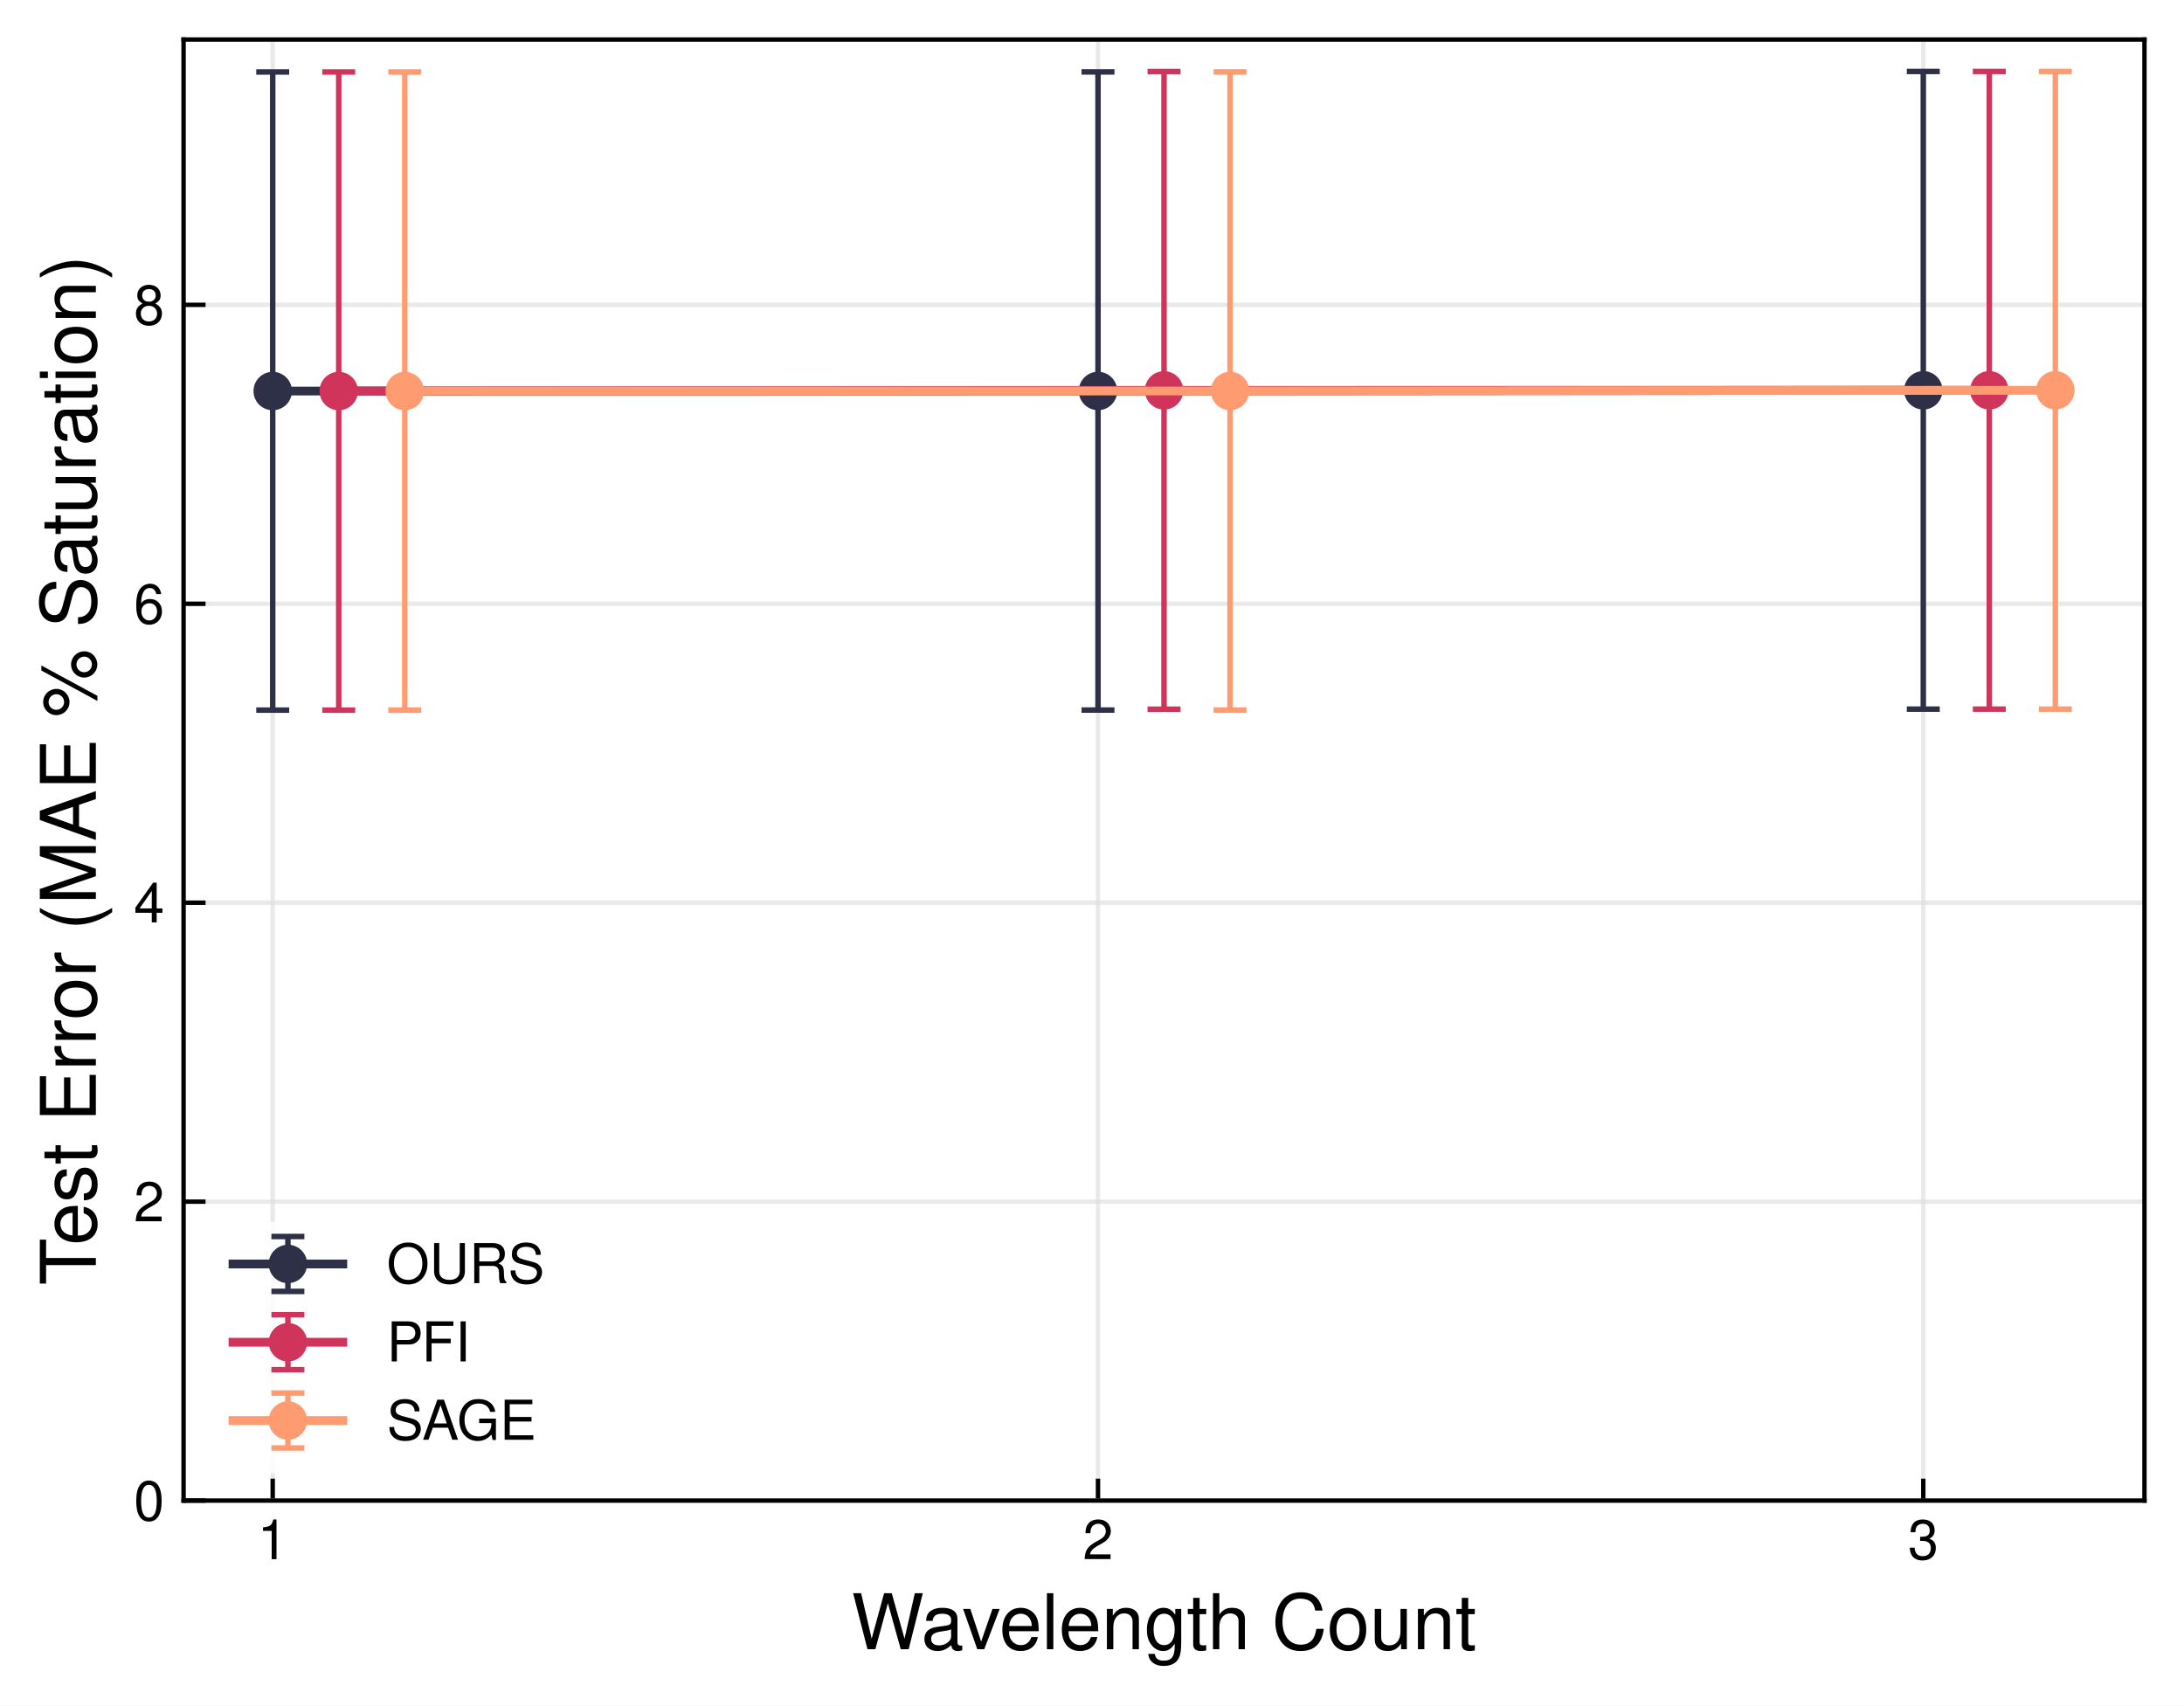
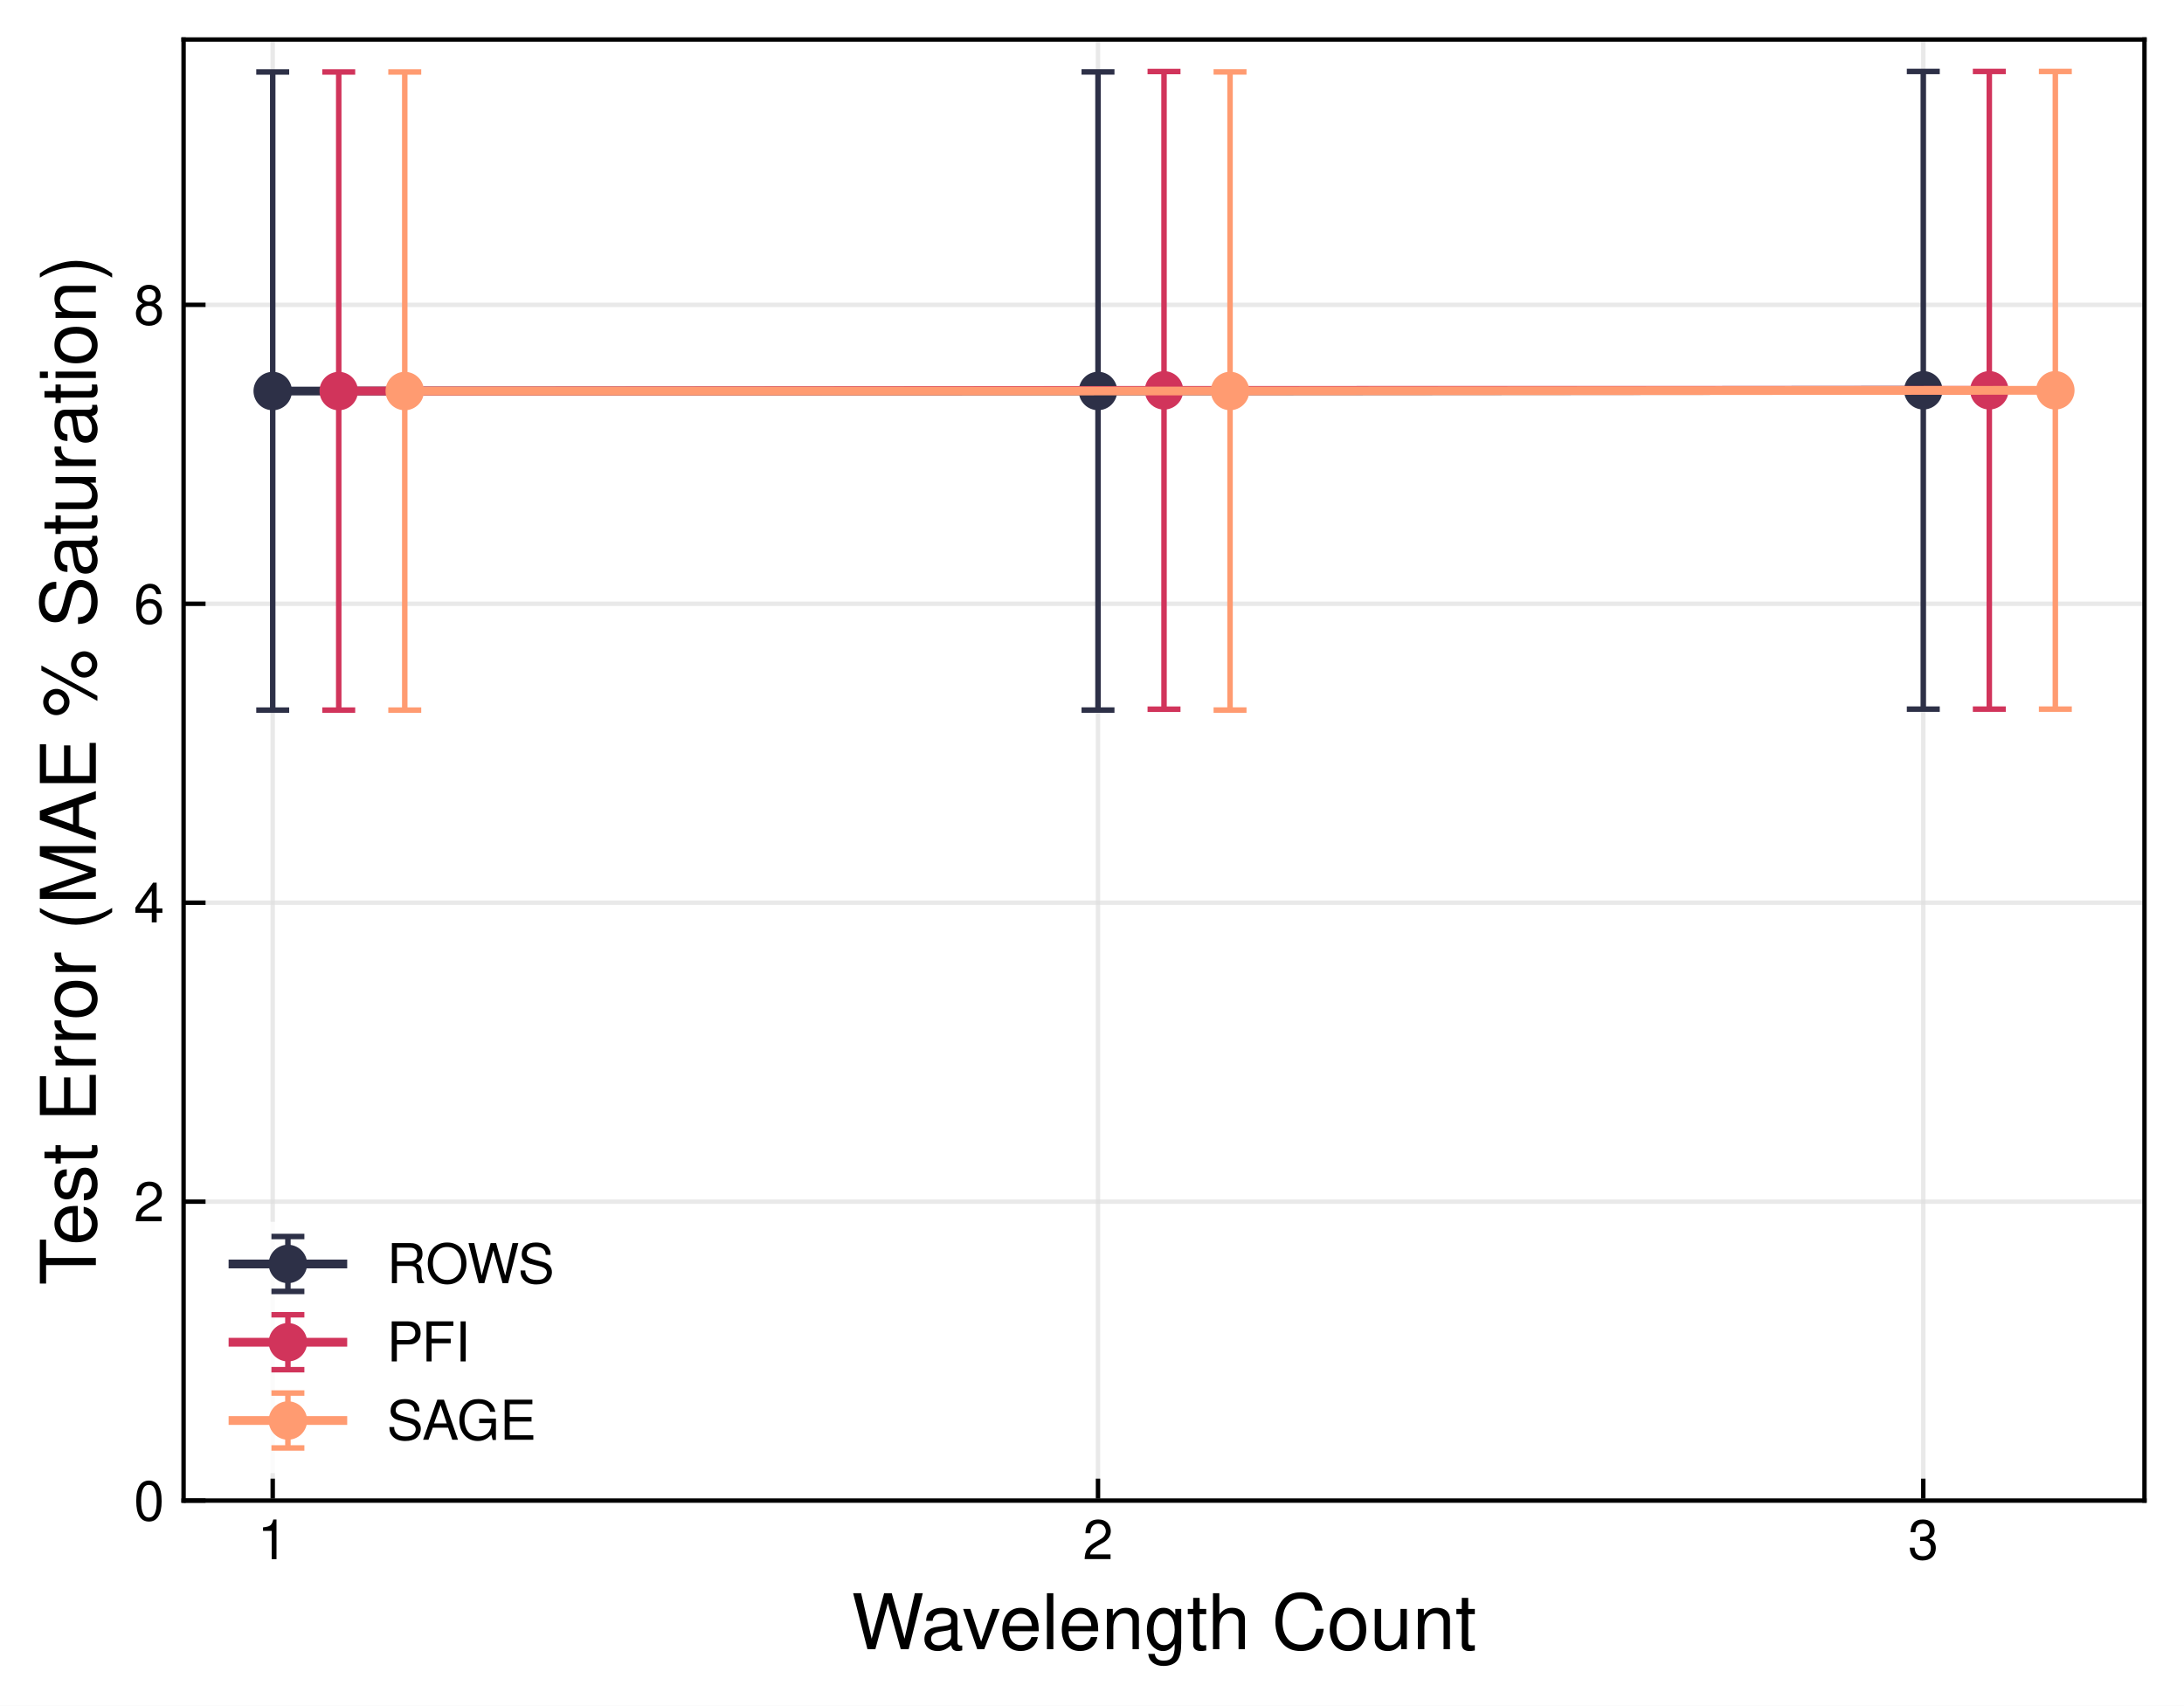
<svg xmlns="http://www.w3.org/2000/svg" xmlns:xlink="http://www.w3.org/1999/xlink" width="397.754pt" height="310.684pt" viewBox="0 0 397.754 310.684" version="1.1">
  <defs>
    <style type="text/css">*{stroke-linejoin: round; stroke-linecap: butt}</style>
  </defs>
  <g id="figure_1">
    <g id="patch_1">
      <path d="M 0 310.684  L 397.754 310.684  L 397.754 0  L 0 0  z " style="fill: #ffffff" />
    </g>
    <g id="axes_1">
      <g id="patch_2">
        <path d="M 33.434 273.312  L 390.554 273.312  L 390.554 7.2  L 33.434 7.2  z " style="fill: #ffffff" />
      </g>
      <g id="matplotlib.axis_1">
        <g id="xtick_1">
          <g id="line2d_1">
-             <path d="M 49.667 273.312  L 49.667 7.2  " clip-path="url(#pc910e4d318)" style="fill: none; stroke: #e0e0e0; stroke-opacity: 0.7; stroke-width: 0.8; stroke-linecap: square" />
+             <path d="M 49.667 273.312  L 49.667 7.2  " clip-path="url(#pfe9e14d41d)" style="fill: none; stroke: #e0e0e0; stroke-opacity: 0.7; stroke-width: 0.8; stroke-linecap: square" />
          </g>
          <g id="line2d_2">
            <defs>
-               <path id="m9c825c0946" d="M 0 0  L 0 -4  " style="stroke: #000000; stroke-width: 0.8" />
+               <path id="m5a51a9e2c1" d="M 0 0  L 0 -4  " style="stroke: #000000; stroke-width: 0.8" />
            </defs>
            <g>
-               <use xlink:href="#m9c825c0946" x="49.667" y="273.312" style="stroke: #000000; stroke-width: 0.8" />
+               <use xlink:href="#m5a51a9e2c1" x="49.667" y="273.312" style="stroke: #000000; stroke-width: 0.8" />
            </g>
          </g>
          <g id="text_1">
            <text style="font-size: 10px; font-family: 'Helvetica', 'Arial', sans-serif; text-anchor: middle" x="49.667" y="283.985" transform="rotate(-0 49.66679 283.9854)">1</text>
          </g>
        </g>
        <g id="xtick_2">
          <g id="line2d_3">
-             <path d="M 199.97 273.312  L 199.97 7.2  " clip-path="url(#pc910e4d318)" style="fill: none; stroke: #e0e0e0; stroke-opacity: 0.7; stroke-width: 0.8; stroke-linecap: square" />
+             <path d="M 199.97 273.312  L 199.97 7.2  " clip-path="url(#pfe9e14d41d)" style="fill: none; stroke: #e0e0e0; stroke-opacity: 0.7; stroke-width: 0.8; stroke-linecap: square" />
          </g>
          <g id="line2d_4">
            <g>
-               <use xlink:href="#m9c825c0946" x="199.97" y="273.312" style="stroke: #000000; stroke-width: 0.8" />
+               <use xlink:href="#m5a51a9e2c1" x="199.97" y="273.312" style="stroke: #000000; stroke-width: 0.8" />
            </g>
          </g>
          <g id="text_2">
            <text style="font-size: 10px; font-family: 'Helvetica', 'Arial', sans-serif; text-anchor: middle" x="199.97" y="283.985" transform="rotate(-0 199.9698 283.9854)">2</text>
          </g>
        </g>
        <g id="xtick_3">
          <g id="line2d_5">
-             <path d="M 350.273 273.312  L 350.273 7.2  " clip-path="url(#pc910e4d318)" style="fill: none; stroke: #e0e0e0; stroke-opacity: 0.7; stroke-width: 0.8; stroke-linecap: square" />
+             <path d="M 350.273 273.312  L 350.273 7.2  " clip-path="url(#pfe9e14d41d)" style="fill: none; stroke: #e0e0e0; stroke-opacity: 0.7; stroke-width: 0.8; stroke-linecap: square" />
          </g>
          <g id="line2d_6">
            <g>
-               <use xlink:href="#m9c825c0946" x="350.273" y="273.312" style="stroke: #000000; stroke-width: 0.8" />
+               <use xlink:href="#m5a51a9e2c1" x="350.273" y="273.312" style="stroke: #000000; stroke-width: 0.8" />
            </g>
          </g>
          <g id="text_3">
            <text style="font-size: 10px; font-family: 'Helvetica', 'Arial', sans-serif; text-anchor: middle" x="350.273" y="283.985" transform="rotate(-0 350.2729 283.9854)">3</text>
          </g>
        </g>
        <g id="text_4">
          <text style="font-size: 14px; font-family: 'Helvetica', 'Arial', sans-serif; text-anchor: middle" x="211.994" y="300.386" transform="rotate(-0 211.9941 300.3861)">Wavelength Count</text>
        </g>
      </g>
      <g id="matplotlib.axis_2">
        <g id="ytick_1">
          <g id="line2d_7">
-             <path d="M 33.434 273.312  L 390.554 273.312  " clip-path="url(#pc910e4d318)" style="fill: none; stroke: #e0e0e0; stroke-opacity: 0.7; stroke-width: 0.8; stroke-linecap: square" />
+             <path d="M 33.434 273.312  L 390.554 273.312  " clip-path="url(#pfe9e14d41d)" style="fill: none; stroke: #e0e0e0; stroke-opacity: 0.7; stroke-width: 0.8; stroke-linecap: square" />
          </g>
          <g id="line2d_8">
            <defs>
-               <path id="m5aedd4eaf8" d="M 0 0  L 4 0  " style="stroke: #000000; stroke-width: 0.8" />
+               <path id="meeebd68d1a" d="M 0 0  L 4 0  " style="stroke: #000000; stroke-width: 0.8" />
            </defs>
            <g>
-               <use xlink:href="#m5aedd4eaf8" x="33.434" y="273.312" style="stroke: #000000; stroke-width: 0.8" />
+               <use xlink:href="#meeebd68d1a" x="33.434" y="273.312" style="stroke: #000000; stroke-width: 0.8" />
            </g>
          </g>
          <g id="text_5">
            <text style="font-size: 10px; font-family: 'Helvetica', 'Arial', sans-serif; text-anchor: end" x="29.934" y="276.899" transform="rotate(-0 29.93406 276.8987)">0</text>
          </g>
        </g>
        <g id="ytick_2">
          <g id="line2d_9">
-             <path d="M 33.434 218.864  L 390.554 218.864  " clip-path="url(#pc910e4d318)" style="fill: none; stroke: #e0e0e0; stroke-opacity: 0.7; stroke-width: 0.8; stroke-linecap: square" />
+             <path d="M 33.434 218.864  L 390.554 218.864  " clip-path="url(#pfe9e14d41d)" style="fill: none; stroke: #e0e0e0; stroke-opacity: 0.7; stroke-width: 0.8; stroke-linecap: square" />
          </g>
          <g id="line2d_10">
            <g>
-               <use xlink:href="#m5aedd4eaf8" x="33.434" y="218.864" style="stroke: #000000; stroke-width: 0.8" />
+               <use xlink:href="#meeebd68d1a" x="33.434" y="218.864" style="stroke: #000000; stroke-width: 0.8" />
            </g>
          </g>
          <g id="text_6">
            <text style="font-size: 10px; font-family: 'Helvetica', 'Arial', sans-serif; text-anchor: end" x="29.934" y="222.451" transform="rotate(-0 29.93406 222.4511)">2</text>
          </g>
        </g>
        <g id="ytick_3">
          <g id="line2d_11">
-             <path d="M 33.434 164.417  L 390.554 164.417  " clip-path="url(#pc910e4d318)" style="fill: none; stroke: #e0e0e0; stroke-opacity: 0.7; stroke-width: 0.8; stroke-linecap: square" />
+             <path d="M 33.434 164.417  L 390.554 164.417  " clip-path="url(#pfe9e14d41d)" style="fill: none; stroke: #e0e0e0; stroke-opacity: 0.7; stroke-width: 0.8; stroke-linecap: square" />
          </g>
          <g id="line2d_12">
            <g>
-               <use xlink:href="#m5aedd4eaf8" x="33.434" y="164.417" style="stroke: #000000; stroke-width: 0.8" />
+               <use xlink:href="#meeebd68d1a" x="33.434" y="164.417" style="stroke: #000000; stroke-width: 0.8" />
            </g>
          </g>
          <g id="text_7">
            <text style="font-size: 10px; font-family: 'Helvetica', 'Arial', sans-serif; text-anchor: end" x="29.934" y="168.003" transform="rotate(-0 29.93406 168.0035)">4</text>
          </g>
        </g>
        <g id="ytick_4">
          <g id="line2d_13">
-             <path d="M 33.434 109.969  L 390.554 109.969  " clip-path="url(#pc910e4d318)" style="fill: none; stroke: #e0e0e0; stroke-opacity: 0.7; stroke-width: 0.8; stroke-linecap: square" />
+             <path d="M 33.434 109.969  L 390.554 109.969  " clip-path="url(#pfe9e14d41d)" style="fill: none; stroke: #e0e0e0; stroke-opacity: 0.7; stroke-width: 0.8; stroke-linecap: square" />
          </g>
          <g id="line2d_14">
            <g>
-               <use xlink:href="#m5aedd4eaf8" x="33.434" y="109.969" style="stroke: #000000; stroke-width: 0.8" />
+               <use xlink:href="#meeebd68d1a" x="33.434" y="109.969" style="stroke: #000000; stroke-width: 0.8" />
            </g>
          </g>
          <g id="text_8">
            <text style="font-size: 10px; font-family: 'Helvetica', 'Arial', sans-serif; text-anchor: end" x="29.934" y="113.556" transform="rotate(-0 29.93406 113.5559)">6</text>
          </g>
        </g>
        <g id="ytick_5">
          <g id="line2d_15">
-             <path d="M 33.434 55.522  L 390.554 55.522  " clip-path="url(#pc910e4d318)" style="fill: none; stroke: #e0e0e0; stroke-opacity: 0.7; stroke-width: 0.8; stroke-linecap: square" />
+             <path d="M 33.434 55.522  L 390.554 55.522  " clip-path="url(#pfe9e14d41d)" style="fill: none; stroke: #e0e0e0; stroke-opacity: 0.7; stroke-width: 0.8; stroke-linecap: square" />
          </g>
          <g id="line2d_16">
            <g>
-               <use xlink:href="#m5aedd4eaf8" x="33.434" y="55.522" style="stroke: #000000; stroke-width: 0.8" />
+               <use xlink:href="#meeebd68d1a" x="33.434" y="55.522" style="stroke: #000000; stroke-width: 0.8" />
            </g>
          </g>
          <g id="text_9">
            <text style="font-size: 10px; font-family: 'Helvetica', 'Arial', sans-serif; text-anchor: end" x="29.934" y="59.108" transform="rotate(-0 29.93406 59.10823)">8</text>
          </g>
        </g>
        <g id="text_10">
          <text style="font-size: 14px; font-family: 'Helvetica', 'Arial', sans-serif; text-anchor: middle" x="17.455" y="140.256" transform="rotate(-90 17.455 140.256)">Test Error (MAE % Saturation)</text>
        </g>
      </g>
      <g id="LineCollection_1">
-         <path d="M 49.667 129.341  L 49.667 13.108  " clip-path="url(#pc910e4d318)" style="fill: none; stroke: #2d3047" />
-         <path d="M 199.97 129.326  L 199.97 13.101  " clip-path="url(#pc910e4d318)" style="fill: none; stroke: #2d3047" />
-         <path d="M 350.273 129.158  L 350.273 13.016  " clip-path="url(#pc910e4d318)" style="fill: none; stroke: #2d3047" />
+         <path d="M 49.667 129.341  L 49.667 13.108  " clip-path="url(#pfe9e14d41d)" style="fill: none; stroke: #2d3047" />
+         <path d="M 199.97 129.326  L 199.97 13.101  " clip-path="url(#pfe9e14d41d)" style="fill: none; stroke: #2d3047" />
+         <path d="M 350.273 129.158  L 350.273 13.016  " clip-path="url(#pfe9e14d41d)" style="fill: none; stroke: #2d3047" />
      </g>
      <g id="line2d_17">
        <defs>
-           <path id="m3844f670c0" d="M 3 0  L -3 -0  " style="stroke: #2d3047" />
-         </defs>
-         <g clip-path="url(#pc910e4d318)">
-           <use xlink:href="#m3844f670c0" x="49.667" y="129.341" style="fill: #2d3047; stroke: #2d3047" />
-           <use xlink:href="#m3844f670c0" x="199.97" y="129.326" style="fill: #2d3047; stroke: #2d3047" />
-           <use xlink:href="#m3844f670c0" x="350.273" y="129.158" style="fill: #2d3047; stroke: #2d3047" />
+           <path id="m8d56b0773d" d="M 3 0  L -3 -0  " style="stroke: #2d3047" />
+         </defs>
+         <g clip-path="url(#pfe9e14d41d)">
+           <use xlink:href="#m8d56b0773d" x="49.667" y="129.341" style="fill: #2d3047; stroke: #2d3047" />
+           <use xlink:href="#m8d56b0773d" x="199.97" y="129.326" style="fill: #2d3047; stroke: #2d3047" />
+           <use xlink:href="#m8d56b0773d" x="350.273" y="129.158" style="fill: #2d3047; stroke: #2d3047" />
        </g>
      </g>
      <g id="line2d_18">
-         <g clip-path="url(#pc910e4d318)">
-           <use xlink:href="#m3844f670c0" x="49.667" y="13.108" style="fill: #2d3047; stroke: #2d3047" />
-           <use xlink:href="#m3844f670c0" x="199.97" y="13.101" style="fill: #2d3047; stroke: #2d3047" />
-           <use xlink:href="#m3844f670c0" x="350.273" y="13.016" style="fill: #2d3047; stroke: #2d3047" />
+         <g clip-path="url(#pfe9e14d41d)">
+           <use xlink:href="#m8d56b0773d" x="49.667" y="13.108" style="fill: #2d3047; stroke: #2d3047" />
+           <use xlink:href="#m8d56b0773d" x="199.97" y="13.101" style="fill: #2d3047; stroke: #2d3047" />
+           <use xlink:href="#m8d56b0773d" x="350.273" y="13.016" style="fill: #2d3047; stroke: #2d3047" />
        </g>
      </g>
      <g id="LineCollection_2">
-         <path d="M 61.691 129.341  L 61.691 13.108  " clip-path="url(#pc910e4d318)" style="fill: none; stroke: #d1345b" />
-         <path d="M 211.994 129.174  L 211.994 13.024  " clip-path="url(#pc910e4d318)" style="fill: none; stroke: #d1345b" />
-         <path d="M 362.297 129.158  L 362.297 13.016  " clip-path="url(#pc910e4d318)" style="fill: none; stroke: #d1345b" />
+         <path d="M 61.691 129.341  L 61.691 13.108  " clip-path="url(#pfe9e14d41d)" style="fill: none; stroke: #d1345b" />
+         <path d="M 211.994 129.174  L 211.994 13.024  " clip-path="url(#pfe9e14d41d)" style="fill: none; stroke: #d1345b" />
+         <path d="M 362.297 129.158  L 362.297 13.016  " clip-path="url(#pfe9e14d41d)" style="fill: none; stroke: #d1345b" />
      </g>
      <g id="line2d_19">
        <defs>
-           <path id="mbaa61c5028" d="M 3 0  L -3 -0  " style="stroke: #d1345b" />
-         </defs>
-         <g clip-path="url(#pc910e4d318)">
-           <use xlink:href="#mbaa61c5028" x="61.691" y="129.341" style="fill: #d1345b; stroke: #d1345b" />
-           <use xlink:href="#mbaa61c5028" x="211.994" y="129.174" style="fill: #d1345b; stroke: #d1345b" />
-           <use xlink:href="#mbaa61c5028" x="362.297" y="129.158" style="fill: #d1345b; stroke: #d1345b" />
+           <path id="m3e52e8c11d" d="M 3 0  L -3 -0  " style="stroke: #d1345b" />
+         </defs>
+         <g clip-path="url(#pfe9e14d41d)">
+           <use xlink:href="#m3e52e8c11d" x="61.691" y="129.341" style="fill: #d1345b; stroke: #d1345b" />
+           <use xlink:href="#m3e52e8c11d" x="211.994" y="129.174" style="fill: #d1345b; stroke: #d1345b" />
+           <use xlink:href="#m3e52e8c11d" x="362.297" y="129.158" style="fill: #d1345b; stroke: #d1345b" />
        </g>
      </g>
      <g id="line2d_20">
-         <g clip-path="url(#pc910e4d318)">
-           <use xlink:href="#mbaa61c5028" x="61.691" y="13.108" style="fill: #d1345b; stroke: #d1345b" />
-           <use xlink:href="#mbaa61c5028" x="211.994" y="13.024" style="fill: #d1345b; stroke: #d1345b" />
-           <use xlink:href="#mbaa61c5028" x="362.297" y="13.016" style="fill: #d1345b; stroke: #d1345b" />
+         <g clip-path="url(#pfe9e14d41d)">
+           <use xlink:href="#m3e52e8c11d" x="61.691" y="13.108" style="fill: #d1345b; stroke: #d1345b" />
+           <use xlink:href="#m3e52e8c11d" x="211.994" y="13.024" style="fill: #d1345b; stroke: #d1345b" />
+           <use xlink:href="#m3e52e8c11d" x="362.297" y="13.016" style="fill: #d1345b; stroke: #d1345b" />
        </g>
      </g>
      <g id="LineCollection_3">
-         <path d="M 73.715 129.341  L 73.715 13.108  " clip-path="url(#pc910e4d318)" style="fill: none; stroke: #ff9b71" />
-         <path d="M 224.018 129.326  L 224.018 13.101  " clip-path="url(#pc910e4d318)" style="fill: none; stroke: #ff9b71" />
-         <path d="M 374.321 129.158  L 374.321 13.016  " clip-path="url(#pc910e4d318)" style="fill: none; stroke: #ff9b71" />
+         <path d="M 73.715 129.341  L 73.715 13.108  " clip-path="url(#pfe9e14d41d)" style="fill: none; stroke: #ff9b71" />
+         <path d="M 224.018 129.326  L 224.018 13.101  " clip-path="url(#pfe9e14d41d)" style="fill: none; stroke: #ff9b71" />
+         <path d="M 374.321 129.158  L 374.321 13.016  " clip-path="url(#pfe9e14d41d)" style="fill: none; stroke: #ff9b71" />
      </g>
      <g id="line2d_21">
        <defs>
-           <path id="md6b6d2b4df" d="M 3 0  L -3 -0  " style="stroke: #ff9b71" />
-         </defs>
-         <g clip-path="url(#pc910e4d318)">
-           <use xlink:href="#md6b6d2b4df" x="73.715" y="129.341" style="fill: #ff9b71; stroke: #ff9b71" />
-           <use xlink:href="#md6b6d2b4df" x="224.018" y="129.326" style="fill: #ff9b71; stroke: #ff9b71" />
-           <use xlink:href="#md6b6d2b4df" x="374.321" y="129.158" style="fill: #ff9b71; stroke: #ff9b71" />
+           <path id="m4d1f9c2638" d="M 3 0  L -3 -0  " style="stroke: #ff9b71" />
+         </defs>
+         <g clip-path="url(#pfe9e14d41d)">
+           <use xlink:href="#m4d1f9c2638" x="73.715" y="129.341" style="fill: #ff9b71; stroke: #ff9b71" />
+           <use xlink:href="#m4d1f9c2638" x="224.018" y="129.326" style="fill: #ff9b71; stroke: #ff9b71" />
+           <use xlink:href="#m4d1f9c2638" x="374.321" y="129.158" style="fill: #ff9b71; stroke: #ff9b71" />
        </g>
      </g>
      <g id="line2d_22">
-         <g clip-path="url(#pc910e4d318)">
-           <use xlink:href="#md6b6d2b4df" x="73.715" y="13.108" style="fill: #ff9b71; stroke: #ff9b71" />
-           <use xlink:href="#md6b6d2b4df" x="224.018" y="13.101" style="fill: #ff9b71; stroke: #ff9b71" />
-           <use xlink:href="#md6b6d2b4df" x="374.321" y="13.016" style="fill: #ff9b71; stroke: #ff9b71" />
+         <g clip-path="url(#pfe9e14d41d)">
+           <use xlink:href="#m4d1f9c2638" x="73.715" y="13.108" style="fill: #ff9b71; stroke: #ff9b71" />
+           <use xlink:href="#m4d1f9c2638" x="224.018" y="13.101" style="fill: #ff9b71; stroke: #ff9b71" />
+           <use xlink:href="#m4d1f9c2638" x="374.321" y="13.016" style="fill: #ff9b71; stroke: #ff9b71" />
        </g>
      </g>
      <g id="line2d_23">
-         <path d="M 49.667 71.225  L 199.97 71.213  L 350.273 71.087  " clip-path="url(#pc910e4d318)" style="fill: none; stroke: #2d3047; stroke-width: 1.6; stroke-linecap: square" />
-         <defs>
-           <path id="mafe2503bb5" d="M 0 3  C 0.796 3 1.559 2.684 2.121 2.121  C 2.684 1.559 3 0.796 3 0  C 3 -0.796 2.684 -1.559 2.121 -2.121  C 1.559 -2.684 0.796 -3 0 -3  C -0.796 -3 -1.559 -2.684 -2.121 -2.121  C -2.684 -1.559 -3 -0.796 -3 0  C -3 0.796 -2.684 1.559 -2.121 2.121  C -1.559 2.684 -0.796 3 0 3  z " style="stroke: #2d3047" />
-         </defs>
-         <g clip-path="url(#pc910e4d318)">
-           <use xlink:href="#mafe2503bb5" x="49.667" y="71.225" style="fill: #2d3047; stroke: #2d3047" />
-           <use xlink:href="#mafe2503bb5" x="199.97" y="71.213" style="fill: #2d3047; stroke: #2d3047" />
-           <use xlink:href="#mafe2503bb5" x="350.273" y="71.087" style="fill: #2d3047; stroke: #2d3047" />
+         <path d="M 49.667 71.225  L 199.97 71.213  L 350.273 71.087  " clip-path="url(#pfe9e14d41d)" style="fill: none; stroke: #2d3047; stroke-width: 1.6; stroke-linecap: square" />
+         <defs>
+           <path id="m200e800fb2" d="M 0 3  C 0.796 3 1.559 2.684 2.121 2.121  C 2.684 1.559 3 0.796 3 0  C 3 -0.796 2.684 -1.559 2.121 -2.121  C 1.559 -2.684 0.796 -3 0 -3  C -0.796 -3 -1.559 -2.684 -2.121 -2.121  C -2.684 -1.559 -3 -0.796 -3 0  C -3 0.796 -2.684 1.559 -2.121 2.121  C -1.559 2.684 -0.796 3 0 3  z " style="stroke: #2d3047" />
+         </defs>
+         <g clip-path="url(#pfe9e14d41d)">
+           <use xlink:href="#m200e800fb2" x="49.667" y="71.225" style="fill: #2d3047; stroke: #2d3047" />
+           <use xlink:href="#m200e800fb2" x="199.97" y="71.213" style="fill: #2d3047; stroke: #2d3047" />
+           <use xlink:href="#m200e800fb2" x="350.273" y="71.087" style="fill: #2d3047; stroke: #2d3047" />
        </g>
      </g>
      <g id="line2d_24">
-         <path d="M 61.691 71.225  L 211.994 71.099  L 362.297 71.087  " clip-path="url(#pc910e4d318)" style="fill: none; stroke: #d1345b; stroke-width: 1.6; stroke-linecap: square" />
-         <defs>
-           <path id="m146422688f" d="M 0 3  C 0.796 3 1.559 2.684 2.121 2.121  C 2.684 1.559 3 0.796 3 0  C 3 -0.796 2.684 -1.559 2.121 -2.121  C 1.559 -2.684 0.796 -3 0 -3  C -0.796 -3 -1.559 -2.684 -2.121 -2.121  C -2.684 -1.559 -3 -0.796 -3 0  C -3 0.796 -2.684 1.559 -2.121 2.121  C -1.559 2.684 -0.796 3 0 3  z " style="stroke: #d1345b" />
-         </defs>
-         <g clip-path="url(#pc910e4d318)">
-           <use xlink:href="#m146422688f" x="61.691" y="71.225" style="fill: #d1345b; stroke: #d1345b" />
-           <use xlink:href="#m146422688f" x="211.994" y="71.099" style="fill: #d1345b; stroke: #d1345b" />
-           <use xlink:href="#m146422688f" x="362.297" y="71.087" style="fill: #d1345b; stroke: #d1345b" />
+         <path d="M 61.691 71.225  L 211.994 71.099  L 362.297 71.087  " clip-path="url(#pfe9e14d41d)" style="fill: none; stroke: #d1345b; stroke-width: 1.6; stroke-linecap: square" />
+         <defs>
+           <path id="m42aa378bbf" d="M 0 3  C 0.796 3 1.559 2.684 2.121 2.121  C 2.684 1.559 3 0.796 3 0  C 3 -0.796 2.684 -1.559 2.121 -2.121  C 1.559 -2.684 0.796 -3 0 -3  C -0.796 -3 -1.559 -2.684 -2.121 -2.121  C -2.684 -1.559 -3 -0.796 -3 0  C -3 0.796 -2.684 1.559 -2.121 2.121  C -1.559 2.684 -0.796 3 0 3  z " style="stroke: #d1345b" />
+         </defs>
+         <g clip-path="url(#pfe9e14d41d)">
+           <use xlink:href="#m42aa378bbf" x="61.691" y="71.225" style="fill: #d1345b; stroke: #d1345b" />
+           <use xlink:href="#m42aa378bbf" x="211.994" y="71.099" style="fill: #d1345b; stroke: #d1345b" />
+           <use xlink:href="#m42aa378bbf" x="362.297" y="71.087" style="fill: #d1345b; stroke: #d1345b" />
        </g>
      </g>
      <g id="line2d_25">
-         <path d="M 73.715 71.225  L 224.018 71.213  L 374.321 71.087  " clip-path="url(#pc910e4d318)" style="fill: none; stroke: #ff9b71; stroke-width: 1.6; stroke-linecap: square" />
-         <defs>
-           <path id="m283bc89562" d="M 0 3  C 0.796 3 1.559 2.684 2.121 2.121  C 2.684 1.559 3 0.796 3 0  C 3 -0.796 2.684 -1.559 2.121 -2.121  C 1.559 -2.684 0.796 -3 0 -3  C -0.796 -3 -1.559 -2.684 -2.121 -2.121  C -2.684 -1.559 -3 -0.796 -3 0  C -3 0.796 -2.684 1.559 -2.121 2.121  C -1.559 2.684 -0.796 3 0 3  z " style="stroke: #ff9b71" />
-         </defs>
-         <g clip-path="url(#pc910e4d318)">
-           <use xlink:href="#m283bc89562" x="73.715" y="71.225" style="fill: #ff9b71; stroke: #ff9b71" />
-           <use xlink:href="#m283bc89562" x="224.018" y="71.213" style="fill: #ff9b71; stroke: #ff9b71" />
-           <use xlink:href="#m283bc89562" x="374.321" y="71.087" style="fill: #ff9b71; stroke: #ff9b71" />
+         <path d="M 73.715 71.225  L 224.018 71.213  L 374.321 71.087  " clip-path="url(#pfe9e14d41d)" style="fill: none; stroke: #ff9b71; stroke-width: 1.6; stroke-linecap: square" />
+         <defs>
+           <path id="maac19efd98" d="M 0 3  C 0.796 3 1.559 2.684 2.121 2.121  C 2.684 1.559 3 0.796 3 0  C 3 -0.796 2.684 -1.559 2.121 -2.121  C 1.559 -2.684 0.796 -3 0 -3  C -0.796 -3 -1.559 -2.684 -2.121 -2.121  C -2.684 -1.559 -3 -0.796 -3 0  C -3 0.796 -2.684 1.559 -2.121 2.121  C -1.559 2.684 -0.796 3 0 3  z " style="stroke: #ff9b71" />
+         </defs>
+         <g clip-path="url(#pfe9e14d41d)">
+           <use xlink:href="#maac19efd98" x="73.715" y="71.225" style="fill: #ff9b71; stroke: #ff9b71" />
+           <use xlink:href="#maac19efd98" x="224.018" y="71.213" style="fill: #ff9b71; stroke: #ff9b71" />
+           <use xlink:href="#maac19efd98" x="374.321" y="71.087" style="fill: #ff9b71; stroke: #ff9b71" />
        </g>
      </g>
      <g id="patch_3">
        <path d="M 33.434 273.312  L 33.434 7.2  " style="fill: none; stroke: #000000; stroke-width: 0.8; stroke-linejoin: miter; stroke-linecap: square" />
      </g>
      <g id="patch_4">
        <path d="M 390.554 273.312  L 390.554 7.2  " style="fill: none; stroke: #000000; stroke-width: 0.8; stroke-linejoin: miter; stroke-linecap: square" />
      </g>
      <g id="patch_5">
        <path d="M 33.434 273.312  L 390.554 273.312  " style="fill: none; stroke: #000000; stroke-width: 0.8; stroke-linejoin: miter; stroke-linecap: square" />
      </g>
      <g id="patch_6">
        <path d="M 33.434 7.2  L 390.554 7.2  " style="fill: none; stroke: #000000; stroke-width: 0.8; stroke-linejoin: miter; stroke-linecap: square" />
      </g>
      <g id="legend_1">
        <g id="patch_7">
-           <path d="M 40.434 268.312  L 101.326 268.312  Q 103.326 268.312 103.326 266.312  L 103.326 224.539  Q 103.326 222.539 101.326 222.539  L 40.434 222.539  Q 38.434 222.539 38.434 224.539  L 38.434 266.312  Q 38.434 268.312 40.434 268.312  z " style="fill: #ffffff; opacity: 0.8" />
+           <path d="M 40.434 268.312  L 103.543 268.312  Q 105.543 268.312 105.543 266.312  L 105.543 224.539  Q 105.543 222.539 103.543 222.539  L 40.434 222.539  Q 38.434 222.539 38.434 224.539  L 38.434 266.312  Q 38.434 268.312 40.434 268.312  z " style="fill: #ffffff; opacity: 0.8" />
        </g>
        <g id="LineCollection_4">
          <path d="M 52.434 235.212  L 52.434 225.212  " style="fill: none; stroke: #2d3047" />
        </g>
        <g id="line2d_26">
          <g>
-             <use xlink:href="#m3844f670c0" x="52.434" y="235.212" style="fill: #2d3047; stroke: #2d3047" />
+             <use xlink:href="#m8d56b0773d" x="52.434" y="235.212" style="fill: #2d3047; stroke: #2d3047" />
          </g>
        </g>
        <g id="line2d_27">
          <g>
-             <use xlink:href="#m3844f670c0" x="52.434" y="225.212" style="fill: #2d3047; stroke: #2d3047" />
+             <use xlink:href="#m8d56b0773d" x="52.434" y="225.212" style="fill: #2d3047; stroke: #2d3047" />
          </g>
        </g>
        <g id="line2d_28">
          <path d="M 42.434 230.212  L 62.434 230.212  " style="fill: none; stroke: #2d3047; stroke-width: 1.6; stroke-linecap: square" />
        </g>
        <g id="line2d_29">
          <g>
-             <use xlink:href="#mafe2503bb5" x="52.434" y="230.212" style="fill: #2d3047; stroke: #2d3047" />
+             <use xlink:href="#m200e800fb2" x="52.434" y="230.212" style="fill: #2d3047; stroke: #2d3047" />
          </g>
        </g>
        <g id="text_11">
-           <text style="font-size: 10px; font-family: 'Helvetica', 'Arial', sans-serif; text-anchor: start" x="70.434" y="233.712" transform="rotate(-0 70.43406 233.712)">OURS</text>
+           <text style="font-size: 10px; font-family: 'Helvetica', 'Arial', sans-serif; text-anchor: start" x="70.434" y="233.712" transform="rotate(-0 70.43406 233.712)">ROWS</text>
        </g>
        <g id="LineCollection_5">
          <path d="M 52.434 249.47  L 52.434 239.47  " style="fill: none; stroke: #d1345b" />
        </g>
        <g id="line2d_30">
          <g>
-             <use xlink:href="#mbaa61c5028" x="52.434" y="249.47" style="fill: #d1345b; stroke: #d1345b" />
+             <use xlink:href="#m3e52e8c11d" x="52.434" y="249.47" style="fill: #d1345b; stroke: #d1345b" />
          </g>
        </g>
        <g id="line2d_31">
          <g>
-             <use xlink:href="#mbaa61c5028" x="52.434" y="239.47" style="fill: #d1345b; stroke: #d1345b" />
+             <use xlink:href="#m3e52e8c11d" x="52.434" y="239.47" style="fill: #d1345b; stroke: #d1345b" />
          </g>
        </g>
        <g id="line2d_32">
          <path d="M 42.434 244.47  L 62.434 244.47  " style="fill: none; stroke: #d1345b; stroke-width: 1.6; stroke-linecap: square" />
        </g>
        <g id="line2d_33">
          <g>
-             <use xlink:href="#m146422688f" x="52.434" y="244.47" style="fill: #d1345b; stroke: #d1345b" />
+             <use xlink:href="#m42aa378bbf" x="52.434" y="244.47" style="fill: #d1345b; stroke: #d1345b" />
          </g>
        </g>
        <g id="text_12">
          <text style="font-size: 10px; font-family: 'Helvetica', 'Arial', sans-serif; text-anchor: start" x="70.434" y="247.97" transform="rotate(-0 70.43406 247.9698)">PFI</text>
        </g>
        <g id="LineCollection_6">
          <path d="M 52.434 263.728  L 52.434 253.728  " style="fill: none; stroke: #ff9b71" />
        </g>
        <g id="line2d_34">
          <g>
-             <use xlink:href="#md6b6d2b4df" x="52.434" y="263.728" style="fill: #ff9b71; stroke: #ff9b71" />
+             <use xlink:href="#m4d1f9c2638" x="52.434" y="263.728" style="fill: #ff9b71; stroke: #ff9b71" />
          </g>
        </g>
        <g id="line2d_35">
          <g>
-             <use xlink:href="#md6b6d2b4df" x="52.434" y="253.728" style="fill: #ff9b71; stroke: #ff9b71" />
+             <use xlink:href="#m4d1f9c2638" x="52.434" y="253.728" style="fill: #ff9b71; stroke: #ff9b71" />
          </g>
        </g>
        <g id="line2d_36">
          <path d="M 42.434 258.728  L 62.434 258.728  " style="fill: none; stroke: #ff9b71; stroke-width: 1.6; stroke-linecap: square" />
        </g>
        <g id="line2d_37">
          <g>
-             <use xlink:href="#m283bc89562" x="52.434" y="258.728" style="fill: #ff9b71; stroke: #ff9b71" />
+             <use xlink:href="#maac19efd98" x="52.434" y="258.728" style="fill: #ff9b71; stroke: #ff9b71" />
          </g>
        </g>
        <g id="text_13">
          <text style="font-size: 10px; font-family: 'Helvetica', 'Arial', sans-serif; text-anchor: start" x="70.434" y="262.228" transform="rotate(-0 70.43406 262.2276)">SAGE</text>
        </g>
      </g>
    </g>
  </g>
  <defs>
-     <clipPath id="pc910e4d318">
+     <clipPath id="pfe9e14d41d">
      <rect x="33.434" y="7.2" width="357.12" height="266.112" />
    </clipPath>
  </defs>
</svg>
